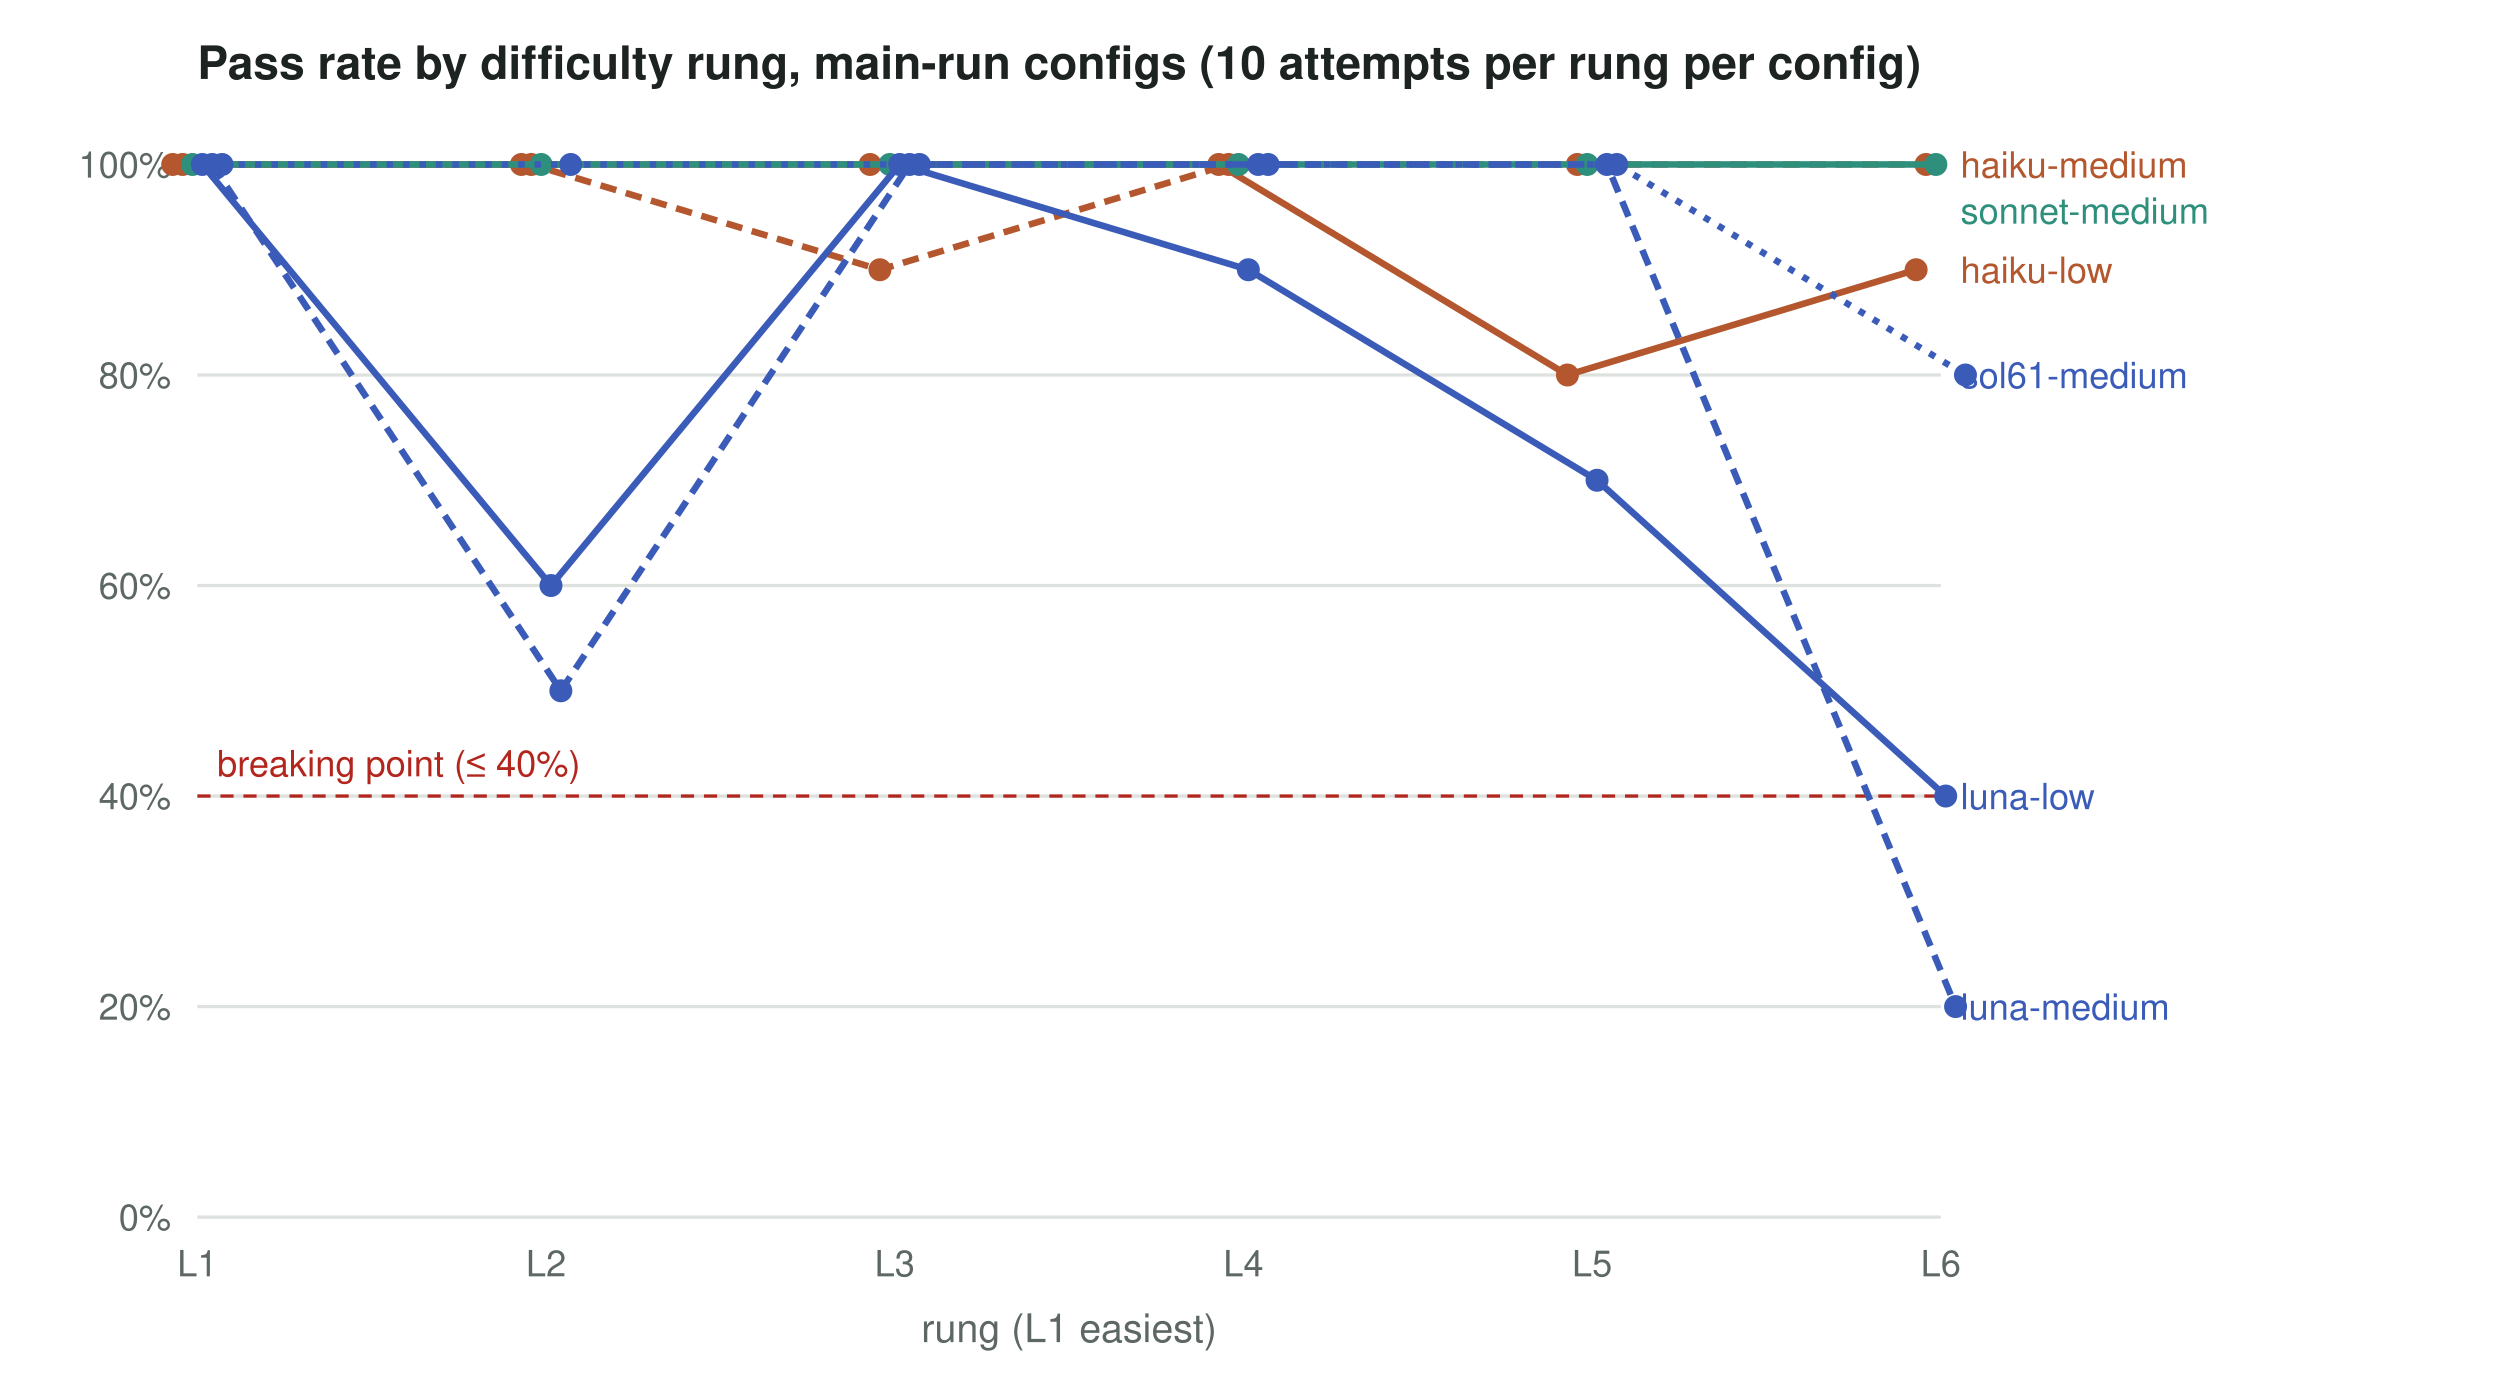
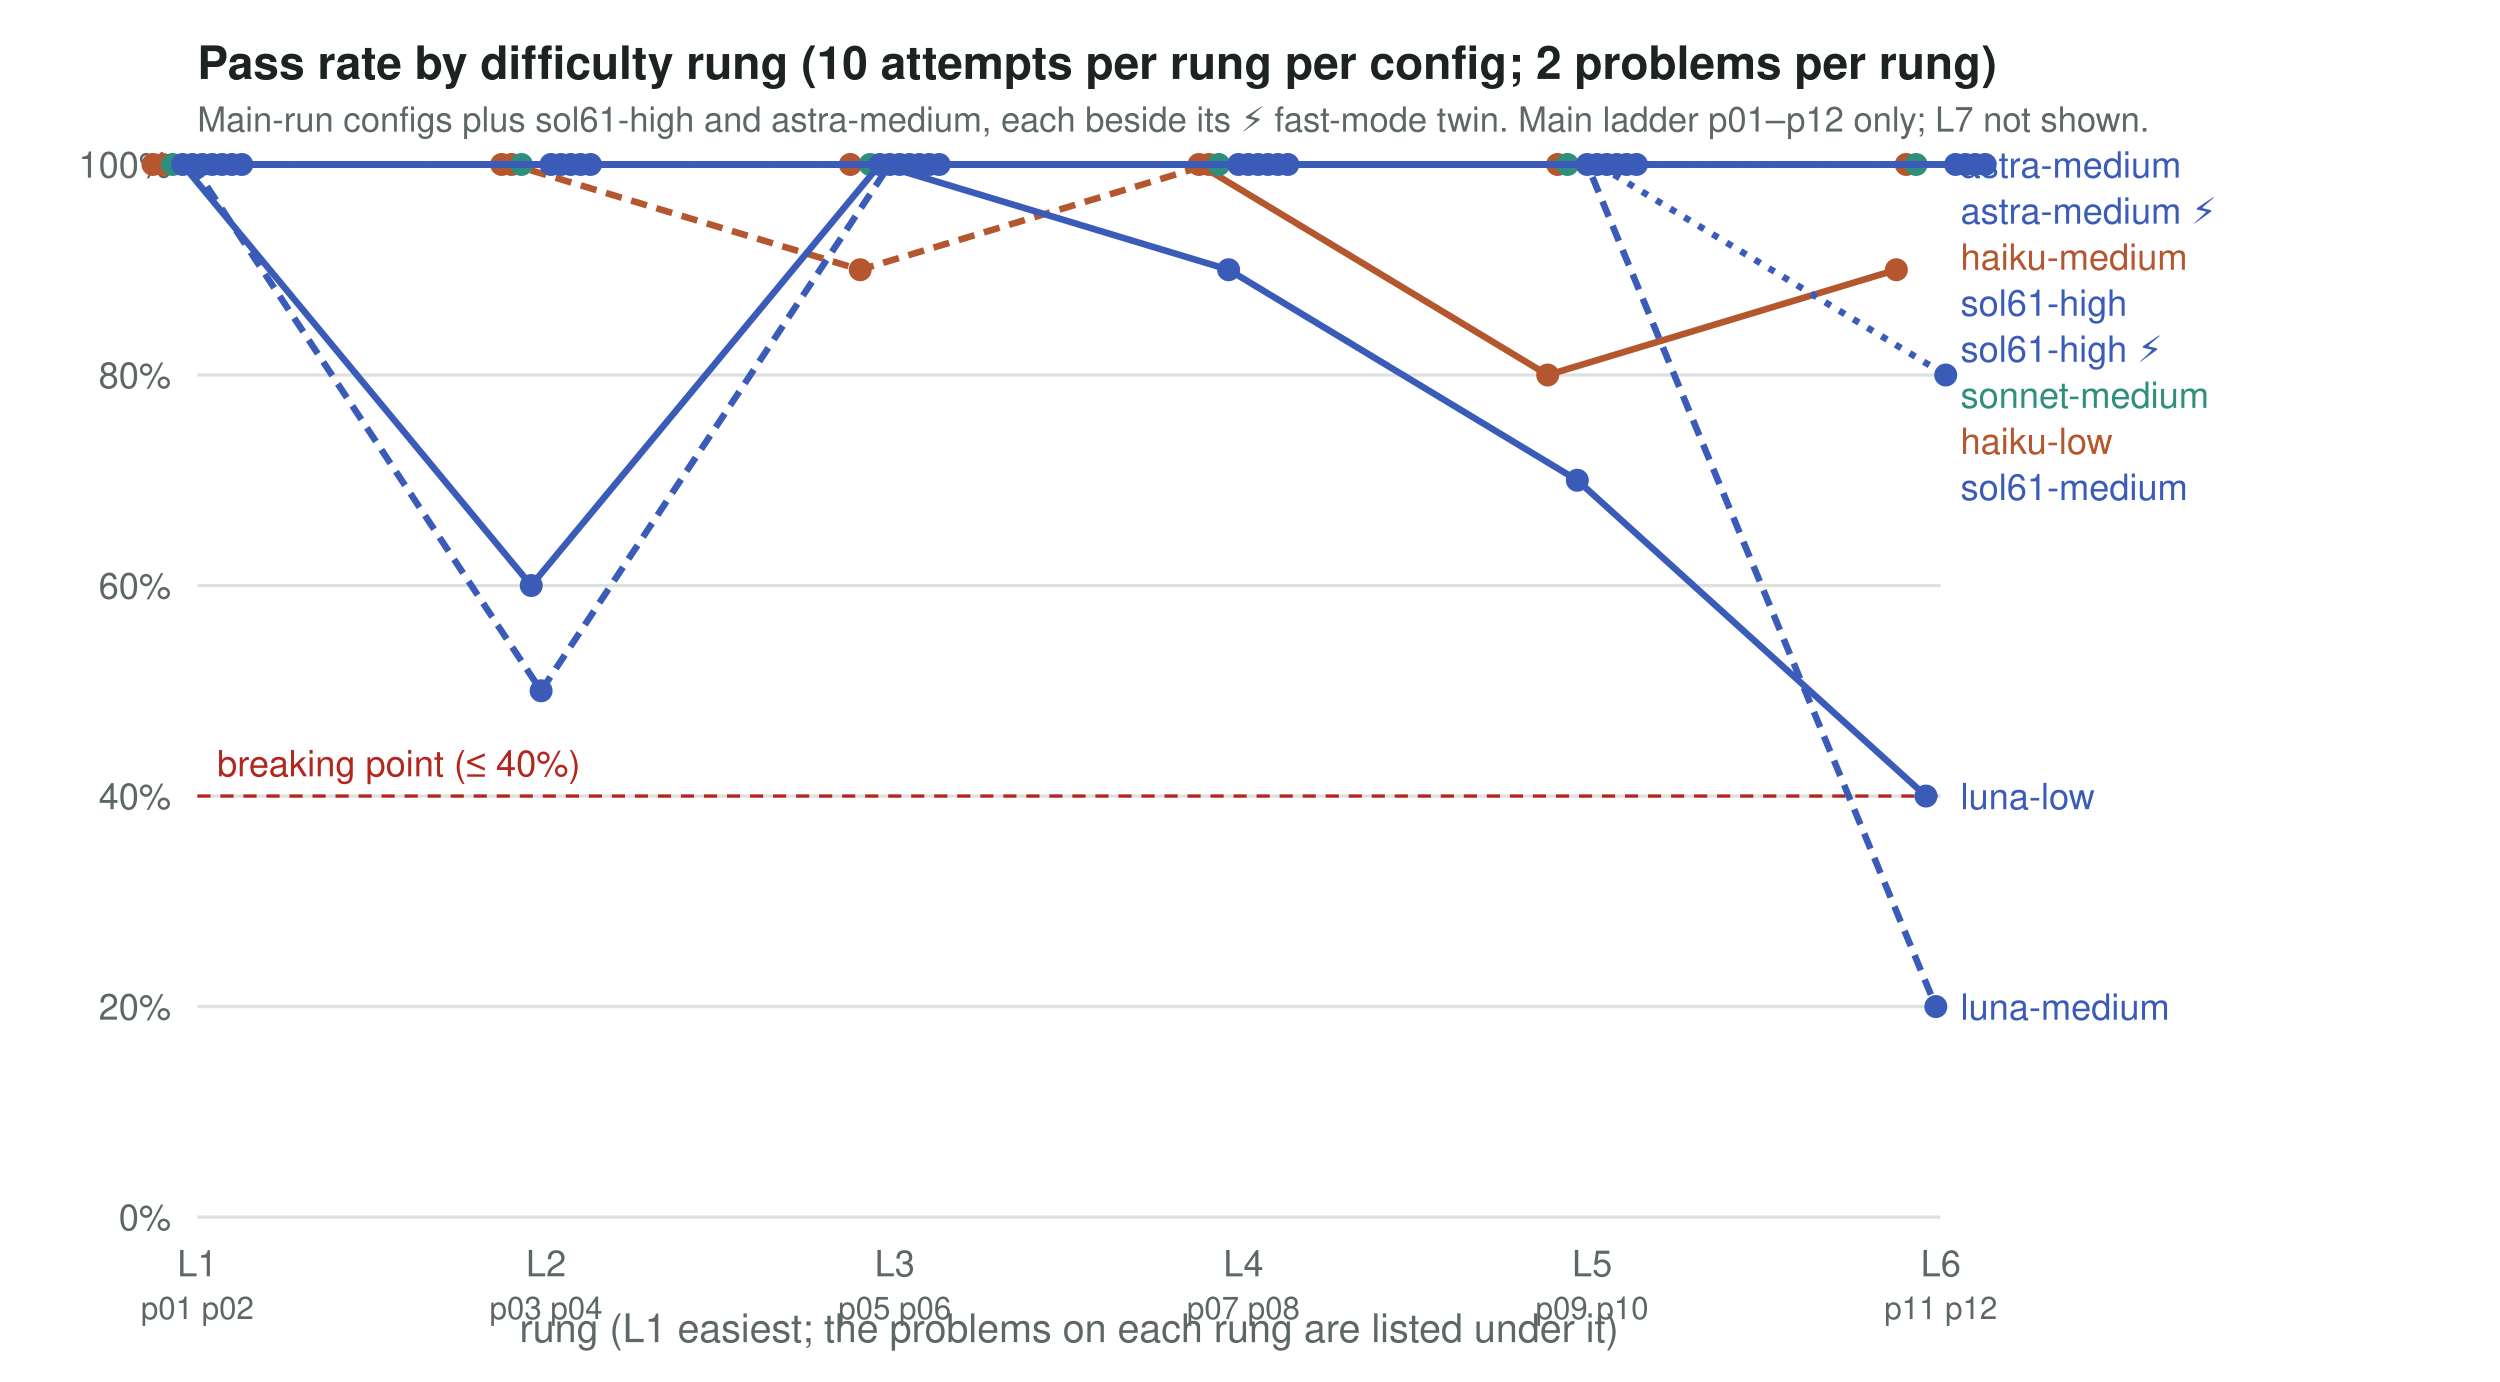
<svg xmlns="http://www.w3.org/2000/svg" viewBox="0 0 760 420" width="760" height="420" font-family="Hanken Grotesk, -apple-system, Segoe UI, Helvetica, Arial, sans-serif" font-size="12">
  <rect width="760" height="420" fill="var(--panel,#ffffff)" />
-   <text x="60.0" y="24.0" font-size="14" text-anchor="start" style="fill:var(--fg,#1d2321)" font-weight="600">Pass rate by difficulty rung, main-run configs (10 attempts per rung per config)</text>
+   <text x="60.0" y="24.0" font-size="14" text-anchor="start" style="fill:var(--fg,#1d2321)" font-weight="600">Pass rate by difficulty rung (10 attempts per rung per config; 2 problems per rung)</text>
+   <text x="60.0" y="40.0" font-size="10.5" text-anchor="start" style="fill:var(--muted,#5d6763)" font-weight="normal">Main-run configs plus sol61-high and astra-medium, each beside its ⚡ fast-mode twin. Main ladder p01–p12 only; L7 not shown.</text>
  <line x1="60" x2="590" y1="370.0" y2="370.0" stroke="var(--line,#dde2de)" />
  <text x="52.0" y="374.0" font-size="11" text-anchor="end" style="fill:var(--muted,#5d6763)" font-weight="normal">0%</text>
  <line x1="60" x2="590" y1="306.0" y2="306.0" stroke="var(--line,#dde2de)" />
  <text x="52.0" y="310.0" font-size="11" text-anchor="end" style="fill:var(--muted,#5d6763)" font-weight="normal">20%</text>
  <line x1="60" x2="590" y1="242.0" y2="242.0" stroke="var(--line,#dde2de)" />
  <text x="52.0" y="246.0" font-size="11" text-anchor="end" style="fill:var(--muted,#5d6763)" font-weight="normal">40%</text>
  <line x1="60" x2="590" y1="178.0" y2="178.0" stroke="var(--line,#dde2de)" />
  <text x="52.0" y="182.0" font-size="11" text-anchor="end" style="fill:var(--muted,#5d6763)" font-weight="normal">60%</text>
  <line x1="60" x2="590" y1="114.0" y2="114.0" stroke="var(--line,#dde2de)" />
  <text x="52.0" y="118.0" font-size="11" text-anchor="end" style="fill:var(--muted,#5d6763)" font-weight="normal">80%</text>
  <line x1="60" x2="590" y1="50.0" y2="50.0" stroke="var(--line,#dde2de)" />
  <text x="52.0" y="54.0" font-size="11" text-anchor="end" style="fill:var(--muted,#5d6763)" font-weight="normal">100%</text>
  <line x1="60" x2="590" y1="242.0" y2="242.0" stroke="var(--bad,#b3261e)" stroke-dasharray="4 3" />
  <text x="66.0" y="236.0" font-size="11" text-anchor="start" style="fill:var(--bad,#b3261e)" font-weight="normal">breaking point (≤ 40%)</text>
  <text x="60.0" y="388.0" font-size="11" text-anchor="middle" style="fill:var(--muted,#5d6763)" font-weight="normal">L1</text>
+   <text x="60.0" y="401.0" font-size="9.5" text-anchor="middle" style="fill:var(--muted,#5d6763)" font-weight="normal">p01 p02</text>
  <text x="166.0" y="388.0" font-size="11" text-anchor="middle" style="fill:var(--muted,#5d6763)" font-weight="normal">L2</text>
+   <text x="166.0" y="401.0" font-size="9.5" text-anchor="middle" style="fill:var(--muted,#5d6763)" font-weight="normal">p03 p04</text>
  <text x="272.0" y="388.0" font-size="11" text-anchor="middle" style="fill:var(--muted,#5d6763)" font-weight="normal">L3</text>
+   <text x="272.0" y="401.0" font-size="9.5" text-anchor="middle" style="fill:var(--muted,#5d6763)" font-weight="normal">p05 p06</text>
  <text x="378.0" y="388.0" font-size="11" text-anchor="middle" style="fill:var(--muted,#5d6763)" font-weight="normal">L4</text>
+   <text x="378.0" y="401.0" font-size="9.5" text-anchor="middle" style="fill:var(--muted,#5d6763)" font-weight="normal">p07 p08</text>
  <text x="484.0" y="388.0" font-size="11" text-anchor="middle" style="fill:var(--muted,#5d6763)" font-weight="normal">L5</text>
+   <text x="484.0" y="401.0" font-size="9.5" text-anchor="middle" style="fill:var(--muted,#5d6763)" font-weight="normal">p09 p10</text>
  <text x="590.0" y="388.0" font-size="11" text-anchor="middle" style="fill:var(--muted,#5d6763)" font-weight="normal">L6</text>
-   <text x="325.0" y="408.0" font-size="12" text-anchor="middle" style="fill:var(--muted,#5d6763)" font-weight="normal">rung (L1 easiest)</text>
-   <polyline points="52.5,50.0 158.5,50.0 264.5,50.0 370.5,50.0 476.5,114.0 582.5,82.0" fill="none" stroke="var(--claude,#b4572e)" stroke-width="2" />
-   <circle cx="52.5" cy="50.0" r="3.5" fill="var(--claude,#b4572e)" />
-   <circle cx="158.5" cy="50.0" r="3.5" fill="var(--claude,#b4572e)" />
-   <circle cx="264.5" cy="50.0" r="3.5" fill="var(--claude,#b4572e)" />
-   <circle cx="370.5" cy="50.0" r="3.5" fill="var(--claude,#b4572e)" />
-   <circle cx="476.5" cy="114.0" r="3.5" fill="var(--claude,#b4572e)" />
-   <circle cx="582.5" cy="82.0" r="3.5" fill="var(--claude,#b4572e)" />
-   <polyline points="55.5,50.0 161.5,50.0 267.5,82.0 373.5,50.0 479.5,50.0 585.5,50.0" fill="none" stroke="var(--claude,#b4572e)" stroke-width="2" stroke-dasharray="5 3" />
-   <circle cx="55.5" cy="50.0" r="3.5" fill="var(--claude,#b4572e)" />
-   <circle cx="161.5" cy="50.0" r="3.5" fill="var(--claude,#b4572e)" />
-   <circle cx="267.5" cy="82.0" r="3.5" fill="var(--claude,#b4572e)" />
-   <circle cx="373.5" cy="50.0" r="3.5" fill="var(--claude,#b4572e)" />
-   <circle cx="479.5" cy="50.0" r="3.5" fill="var(--claude,#b4572e)" />
-   <circle cx="585.5" cy="50.0" r="3.5" fill="var(--claude,#b4572e)" />
-   <polyline points="58.5,50.0 164.5,50.0 270.5,50.0 376.5,50.0 482.5,50.0 588.5,50.0" fill="none" stroke="var(--sonnet,#2f8f7d)" stroke-width="2" />
-   <circle cx="58.5" cy="50.0" r="3.5" fill="var(--sonnet,#2f8f7d)" />
-   <circle cx="164.5" cy="50.0" r="3.5" fill="var(--sonnet,#2f8f7d)" />
-   <circle cx="270.5" cy="50.0" r="3.5" fill="var(--sonnet,#2f8f7d)" />
-   <circle cx="376.5" cy="50.0" r="3.5" fill="var(--sonnet,#2f8f7d)" />
-   <circle cx="482.5" cy="50.0" r="3.5" fill="var(--sonnet,#2f8f7d)" />
-   <circle cx="588.5" cy="50.0" r="3.5" fill="var(--sonnet,#2f8f7d)" />
-   <polyline points="61.5,50.0 167.5,178.0 273.5,50.0 379.5,82.0 485.5,146.0 591.5,242.0" fill="none" stroke="var(--codex,#3a5bb8)" stroke-width="2" />
+   <text x="590.0" y="401.0" font-size="9.5" text-anchor="middle" style="fill:var(--muted,#5d6763)" font-weight="normal">p11 p12</text>
+   <text x="325.0" y="408.0" font-size="12" text-anchor="middle" style="fill:var(--muted,#5d6763)" font-weight="normal">rung (L1 easiest; the problems on each rung are listed under it)</text>
+   <polyline points="46.5,50.0 152.5,50.0 258.5,50.0 364.5,50.0 470.5,114.0 576.5,82.0" fill="none" stroke="var(--claude,#b4572e)" stroke-width="2" />
+   <circle cx="46.5" cy="50.0" r="3.5" fill="var(--claude,#b4572e)" />
+   <circle cx="152.5" cy="50.0" r="3.5" fill="var(--claude,#b4572e)" />
+   <circle cx="258.5" cy="50.0" r="3.5" fill="var(--claude,#b4572e)" />
+   <circle cx="364.5" cy="50.0" r="3.5" fill="var(--claude,#b4572e)" />
+   <circle cx="470.5" cy="114.0" r="3.5" fill="var(--claude,#b4572e)" />
+   <circle cx="576.5" cy="82.0" r="3.5" fill="var(--claude,#b4572e)" />
+   <polyline points="49.5,50.0 155.5,50.0 261.5,82.0 367.5,50.0 473.5,50.0 579.5,50.0" fill="none" stroke="var(--claude,#b4572e)" stroke-width="2" stroke-dasharray="5 3" />
+   <circle cx="49.5" cy="50.0" r="3.5" fill="var(--claude,#b4572e)" />
+   <circle cx="155.5" cy="50.0" r="3.5" fill="var(--claude,#b4572e)" />
+   <circle cx="261.5" cy="82.0" r="3.5" fill="var(--claude,#b4572e)" />
+   <circle cx="367.5" cy="50.0" r="3.5" fill="var(--claude,#b4572e)" />
+   <circle cx="473.5" cy="50.0" r="3.5" fill="var(--claude,#b4572e)" />
+   <circle cx="579.5" cy="50.0" r="3.5" fill="var(--claude,#b4572e)" />
+   <polyline points="52.5,50.0 158.5,50.0 264.5,50.0 370.5,50.0 476.5,50.0 582.5,50.0" fill="none" stroke="var(--sonnet,#2f8f7d)" stroke-width="2" />
+   <circle cx="52.5" cy="50.0" r="3.5" fill="var(--sonnet,#2f8f7d)" />
+   <circle cx="158.5" cy="50.0" r="3.5" fill="var(--sonnet,#2f8f7d)" />
+   <circle cx="264.5" cy="50.0" r="3.5" fill="var(--sonnet,#2f8f7d)" />
+   <circle cx="370.5" cy="50.0" r="3.5" fill="var(--sonnet,#2f8f7d)" />
+   <circle cx="476.5" cy="50.0" r="3.5" fill="var(--sonnet,#2f8f7d)" />
+   <circle cx="582.5" cy="50.0" r="3.5" fill="var(--sonnet,#2f8f7d)" />
+   <polyline points="55.5,50.0 161.5,178.0 267.5,50.0 373.5,82.0 479.5,146.0 585.5,242.0" fill="none" stroke="var(--codex,#3a5bb8)" stroke-width="2" />
+   <circle cx="55.5" cy="50.0" r="3.5" fill="var(--codex,#3a5bb8)" />
+   <circle cx="161.5" cy="178.0" r="3.5" fill="var(--codex,#3a5bb8)" />
+   <circle cx="267.5" cy="50.0" r="3.5" fill="var(--codex,#3a5bb8)" />
+   <circle cx="373.5" cy="82.0" r="3.5" fill="var(--codex,#3a5bb8)" />
+   <circle cx="479.5" cy="146.0" r="3.5" fill="var(--codex,#3a5bb8)" />
+   <circle cx="585.5" cy="242.0" r="3.5" fill="var(--codex,#3a5bb8)" />
+   <polyline points="58.5,50.0 164.5,210.0 270.5,50.0 376.5,50.0 482.5,50.0 588.5,306.0" fill="none" stroke="var(--codex,#3a5bb8)" stroke-width="2" stroke-dasharray="5 3" />
+   <circle cx="58.5" cy="50.0" r="3.5" fill="var(--codex,#3a5bb8)" />
+   <circle cx="164.5" cy="210.0" r="3.5" fill="var(--codex,#3a5bb8)" />
+   <circle cx="270.5" cy="50.0" r="3.5" fill="var(--codex,#3a5bb8)" />
+   <circle cx="376.5" cy="50.0" r="3.5" fill="var(--codex,#3a5bb8)" />
+   <circle cx="482.5" cy="50.0" r="3.5" fill="var(--codex,#3a5bb8)" />
+   <circle cx="588.5" cy="306.0" r="3.5" fill="var(--codex,#3a5bb8)" />
+   <polyline points="61.5,50.0 167.5,50.0 273.5,50.0 379.5,50.0 485.5,50.0 591.5,114.0" fill="none" stroke="var(--codex,#3a5bb8)" stroke-width="2" stroke-dasharray="2 3" />
  <circle cx="61.5" cy="50.0" r="3.5" fill="var(--codex,#3a5bb8)" />
-   <circle cx="167.5" cy="178.0" r="3.5" fill="var(--codex,#3a5bb8)" />
+   <circle cx="167.5" cy="50.0" r="3.5" fill="var(--codex,#3a5bb8)" />
  <circle cx="273.5" cy="50.0" r="3.5" fill="var(--codex,#3a5bb8)" />
-   <circle cx="379.5" cy="82.0" r="3.5" fill="var(--codex,#3a5bb8)" />
-   <circle cx="485.5" cy="146.0" r="3.5" fill="var(--codex,#3a5bb8)" />
-   <circle cx="591.5" cy="242.0" r="3.5" fill="var(--codex,#3a5bb8)" />
-   <polyline points="64.5,50.0 170.5,210.0 276.5,50.0 382.5,50.0 488.5,50.0 594.5,306.0" fill="none" stroke="var(--codex,#3a5bb8)" stroke-width="2" stroke-dasharray="5 3" />
+   <circle cx="379.5" cy="50.0" r="3.5" fill="var(--codex,#3a5bb8)" />
+   <circle cx="485.5" cy="50.0" r="3.5" fill="var(--codex,#3a5bb8)" />
+   <circle cx="591.5" cy="114.0" r="3.5" fill="var(--codex,#3a5bb8)" />
+   <polyline points="64.5,50.0 170.5,50.0 276.5,50.0 382.5,50.0 488.5,50.0 594.5,50.0" fill="none" stroke="var(--codex,#3a5bb8)" stroke-width="2" />
  <circle cx="64.5" cy="50.0" r="3.5" fill="var(--codex,#3a5bb8)" />
-   <circle cx="170.5" cy="210.0" r="3.5" fill="var(--codex,#3a5bb8)" />
+   <circle cx="170.5" cy="50.0" r="3.5" fill="var(--codex,#3a5bb8)" />
  <circle cx="276.5" cy="50.0" r="3.5" fill="var(--codex,#3a5bb8)" />
  <circle cx="382.5" cy="50.0" r="3.5" fill="var(--codex,#3a5bb8)" />
  <circle cx="488.5" cy="50.0" r="3.5" fill="var(--codex,#3a5bb8)" />
-   <circle cx="594.5" cy="306.0" r="3.5" fill="var(--codex,#3a5bb8)" />
-   <polyline points="67.5,50.0 173.5,50.0 279.5,50.0 385.5,50.0 491.5,50.0 597.5,114.0" fill="none" stroke="var(--codex,#3a5bb8)" stroke-width="2" stroke-dasharray="2 3" />
+   <circle cx="594.5" cy="50.0" r="3.5" fill="var(--codex,#3a5bb8)" />
+   <polyline points="67.5,50.0 173.5,50.0 279.5,50.0 385.5,50.0 491.5,50.0 597.5,50.0" fill="none" stroke="var(--codex,#3a5bb8)" stroke-width="2" stroke-dasharray="5 3" />
  <circle cx="67.5" cy="50.0" r="3.5" fill="var(--codex,#3a5bb8)" />
  <circle cx="173.5" cy="50.0" r="3.5" fill="var(--codex,#3a5bb8)" />
  <circle cx="279.5" cy="50.0" r="3.5" fill="var(--codex,#3a5bb8)" />
  <circle cx="385.5" cy="50.0" r="3.5" fill="var(--codex,#3a5bb8)" />
  <circle cx="491.5" cy="50.0" r="3.5" fill="var(--codex,#3a5bb8)" />
-   <circle cx="597.5" cy="114.0" r="3.5" fill="var(--codex,#3a5bb8)" />
-   <text x="596.0" y="54.0" font-size="11" text-anchor="start" style="fill:var(--claude,#b4572e)" font-weight="normal">haiku-medium</text>
-   <text x="596.0" y="68.0" font-size="11" text-anchor="start" style="fill:var(--sonnet,#2f8f7d)" font-weight="normal">sonnet-medium</text>
-   <text x="596.0" y="86.0" font-size="11" text-anchor="start" style="fill:var(--claude,#b4572e)" font-weight="normal">haiku-low</text>
-   <text x="596.0" y="118.0" font-size="11" text-anchor="start" style="fill:var(--codex,#3a5bb8)" font-weight="normal">sol61-medium</text>
+   <circle cx="597.5" cy="50.0" r="3.5" fill="var(--codex,#3a5bb8)" />
+   <polyline points="70.5,50.0 176.5,50.0 282.5,50.0 388.5,50.0 494.5,50.0 600.5,50.0" fill="none" stroke="var(--codex,#3a5bb8)" stroke-width="2" stroke-dasharray="2 3" />
+   <circle cx="70.5" cy="50.0" r="3.5" fill="var(--codex,#3a5bb8)" />
+   <circle cx="176.5" cy="50.0" r="3.5" fill="var(--codex,#3a5bb8)" />
+   <circle cx="282.5" cy="50.0" r="3.5" fill="var(--codex,#3a5bb8)" />
+   <circle cx="388.5" cy="50.0" r="3.5" fill="var(--codex,#3a5bb8)" />
+   <circle cx="494.5" cy="50.0" r="3.5" fill="var(--codex,#3a5bb8)" />
+   <circle cx="600.5" cy="50.0" r="3.5" fill="var(--codex,#3a5bb8)" />
+   <polyline points="73.5,50.0 179.5,50.0 285.5,50.0 391.5,50.0 497.5,50.0 603.5,50.0" fill="none" stroke="var(--codex,#3a5bb8)" stroke-width="2" />
+   <circle cx="73.5" cy="50.0" r="3.5" fill="var(--codex,#3a5bb8)" />
+   <circle cx="179.5" cy="50.0" r="3.5" fill="var(--codex,#3a5bb8)" />
+   <circle cx="285.5" cy="50.0" r="3.5" fill="var(--codex,#3a5bb8)" />
+   <circle cx="391.5" cy="50.0" r="3.5" fill="var(--codex,#3a5bb8)" />
+   <circle cx="497.5" cy="50.0" r="3.5" fill="var(--codex,#3a5bb8)" />
+   <circle cx="603.5" cy="50.0" r="3.5" fill="var(--codex,#3a5bb8)" />
+   <text x="596.0" y="54.0" font-size="11" text-anchor="start" style="fill:var(--codex,#3a5bb8)" font-weight="normal">astra-medium</text>
+   <text x="596.0" y="68.0" font-size="11" text-anchor="start" style="fill:var(--codex,#3a5bb8)" font-weight="normal">astra-medium ⚡</text>
+   <text x="596.0" y="82.0" font-size="11" text-anchor="start" style="fill:var(--claude,#b4572e)" font-weight="normal">haiku-medium</text>
+   <text x="596.0" y="96.0" font-size="11" text-anchor="start" style="fill:var(--codex,#3a5bb8)" font-weight="normal">sol61-high</text>
+   <text x="596.0" y="110.0" font-size="11" text-anchor="start" style="fill:var(--codex,#3a5bb8)" font-weight="normal">sol61-high ⚡</text>
+   <text x="596.0" y="124.0" font-size="11" text-anchor="start" style="fill:var(--sonnet,#2f8f7d)" font-weight="normal">sonnet-medium</text>
+   <text x="596.0" y="138.0" font-size="11" text-anchor="start" style="fill:var(--claude,#b4572e)" font-weight="normal">haiku-low</text>
+   <text x="596.0" y="152.0" font-size="11" text-anchor="start" style="fill:var(--codex,#3a5bb8)" font-weight="normal">sol61-medium</text>
  <text x="596.0" y="246.0" font-size="11" text-anchor="start" style="fill:var(--codex,#3a5bb8)" font-weight="normal">luna-low</text>
  <text x="596.0" y="310.0" font-size="11" text-anchor="start" style="fill:var(--codex,#3a5bb8)" font-weight="normal">luna-medium</text>
</svg>
